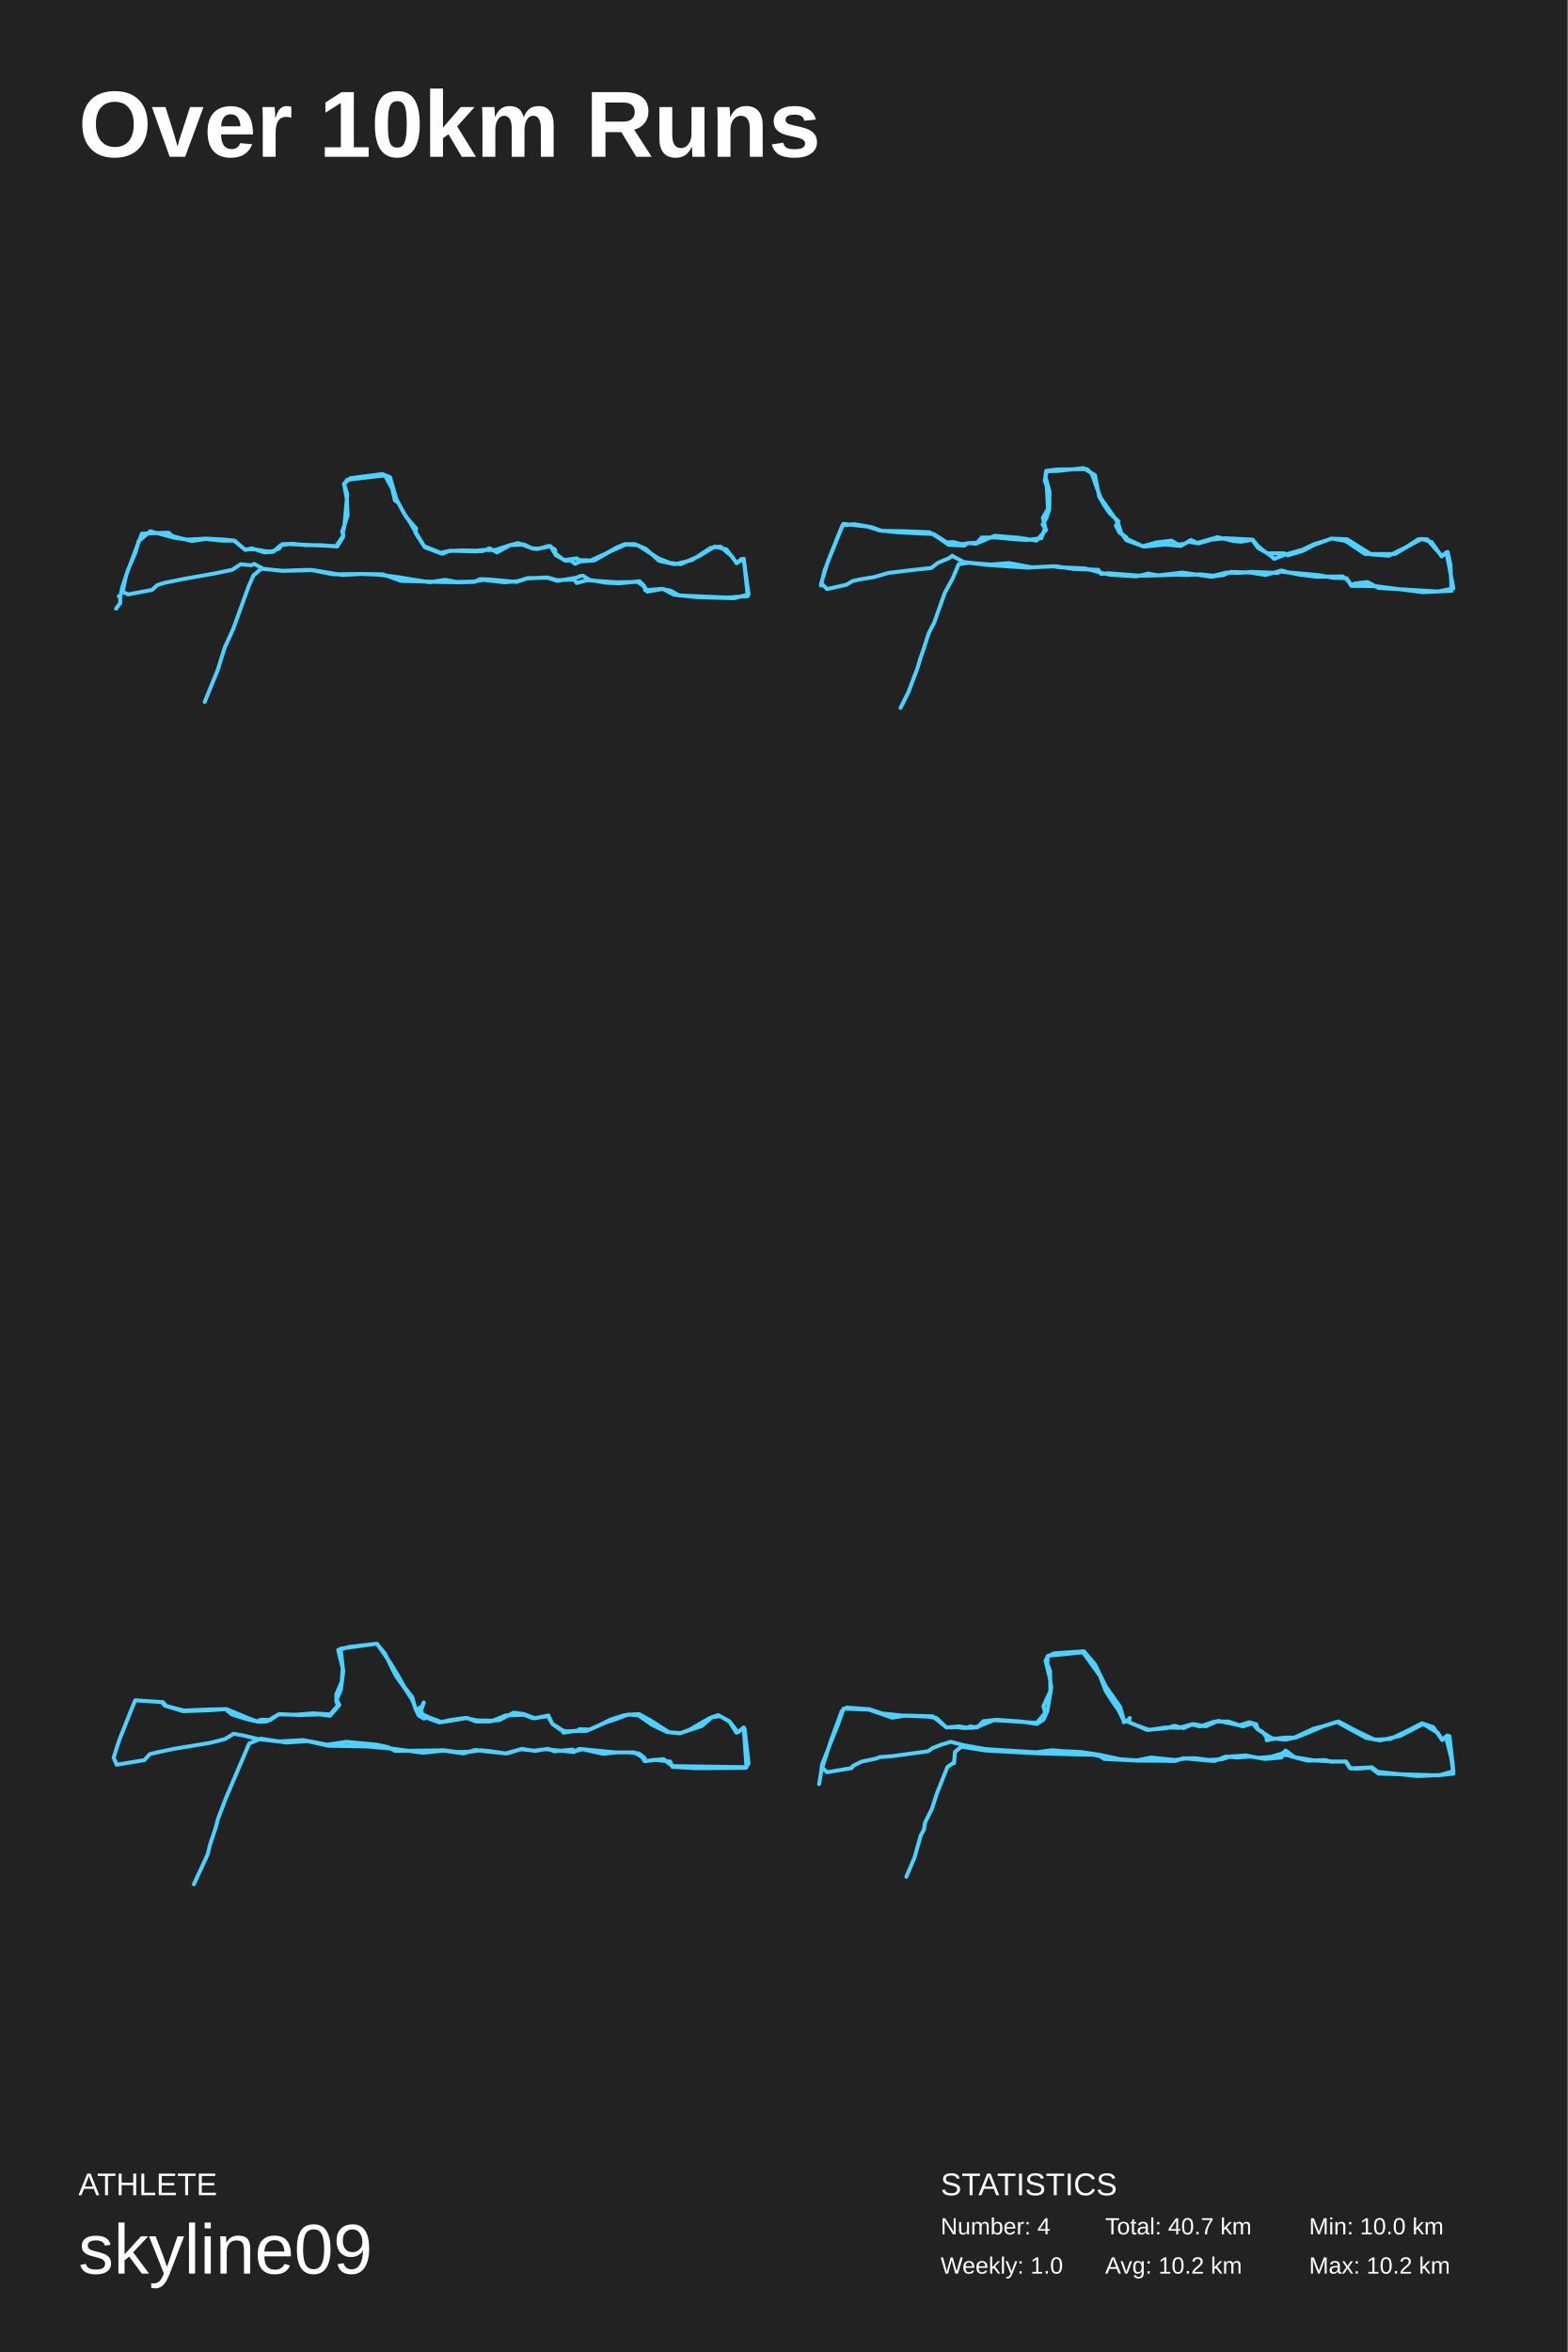
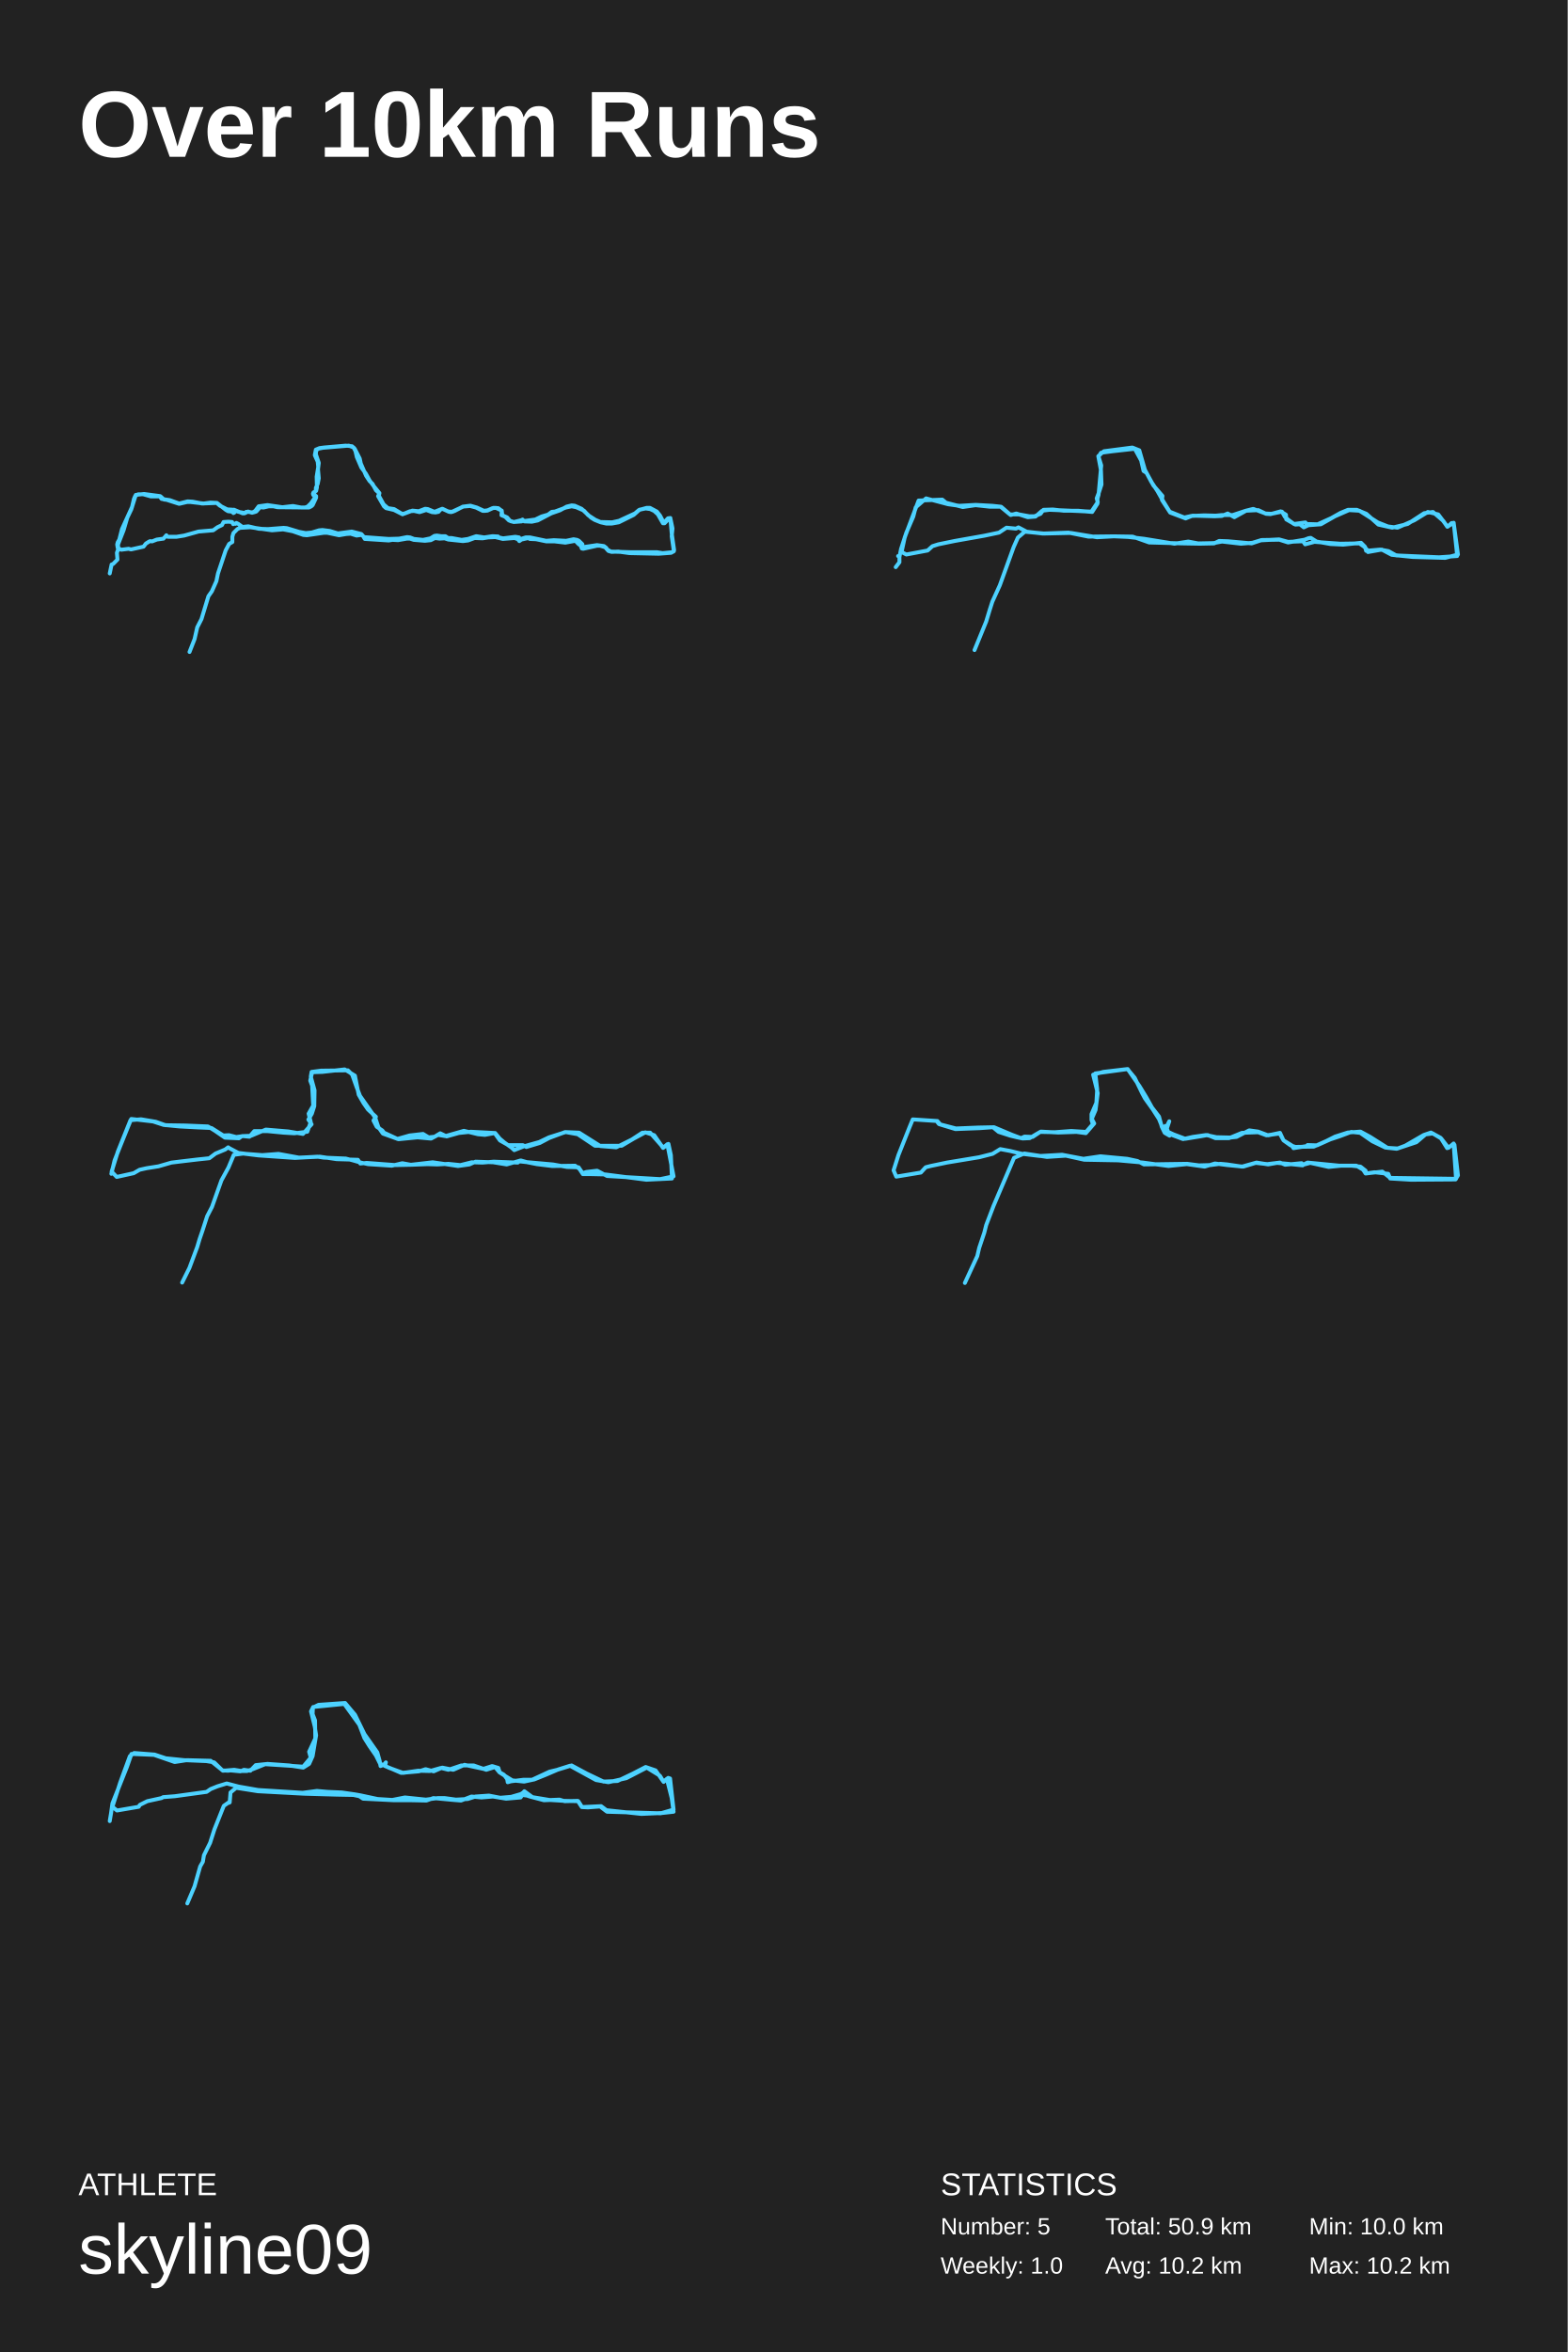
<svg xmlns="http://www.w3.org/2000/svg" baseProfile="full" height="300mm" version="1.1" viewBox="0,0,200,300" width="200mm">
  <defs />
  <rect fill="#222222" height="300" width="200" x="0" y="0" />
  <text fill="#FFFFFF" style="font-size:12px; font-family:Arial; font-weight:bold;" x="10" y="20">Over 10km Runs</text>
  <text fill="#FFFFFF" style="font-size:4px; font-family:Arial" x="10" y="280">ATHLETE</text>
  <text fill="#FFFFFF" style="font-size:9px; font-family:Arial" x="10" y="290">skyline09</text>
  <text fill="#FFFFFF" style="font-size:4px; font-family:Arial" x="120" y="280">STATISTICS</text>
-   <text fill="#FFFFFF" style="font-size:3px; font-family:Arial" x="120" y="285">Number: 4</text>
+   <text fill="#FFFFFF" style="font-size:3px; font-family:Arial" x="120" y="285">Number: 5</text>
  <text fill="#FFFFFF" style="font-size:3px; font-family:Arial" x="120" y="290">Weekly: 1.0</text>
-   <text fill="#FFFFFF" style="font-size:3px; font-family:Arial" x="141" y="285">Total: 40.7 km</text>
+   <text fill="#FFFFFF" style="font-size:3px; font-family:Arial" x="141" y="285">Total: 50.9 km</text>
  <text fill="#FFFFFF" style="font-size:3px; font-family:Arial" x="141" y="290">Avg: 10.2 km</text>
  <text fill="#FFFFFF" style="font-size:3px; font-family:Arial" x="167" y="285">Min: 10.0 km</text>
  <text fill="#FFFFFF" style="font-size:3px; font-family:Arial" x="167" y="290">Max: 10.2 km</text>
-   <polyline fill="none" points="26.115,89.532 27.796,85.418 28.293,83.781 28.675,82.587 29.745,80.242 31.732,74.757 32.343,73.386 33.336,72.545 36.125,72.81 39.946,72.722 43.691,73.341 46.136,73.209 48.81,73.253 51.179,74.093 55.955,74.226 58.477,74.27 60.502,74.226 61.228,73.872 62.489,73.916 65.889,74.226 67.226,73.784 69.825,73.651 71.124,74.005 73.263,73.916 73.569,74.359 74.906,74.005 78.612,74.27 81.363,74.226 82.051,74.713 82.395,75.067 82.586,75.465 84.573,75.111 85.986,75.863 89.005,76.173 93.666,76.305 95.5,75.819 94.889,71.306 94.583,71.306 94.01,71.837 92.673,70.068 91.183,69.714 89.234,70.908 86.827,71.97 85.451,71.793 84,71.218 81.363,69.537 79.873,69.448 77.848,70.333 75.823,71.483 74.027,71.616 73.378,71.926 72.805,71.483 72.155,71.528 70.856,70.776 70.818,70.112 70.054,69.625 68.602,70.024 67.952,69.979 66.844,69.448 65.087,69.537 63.406,70.466 62.45,69.935 61.61,70.289 60.54,70.333 59.05,70.289 57.407,70.245 56.414,70.643 54.198,69.802 53.013,67.989 53.09,67.413 51.791,65.909 50.797,64.096 50.377,63.83 50.033,62.326 49.116,60.645 45.945,60.999 44.264,61.22 43.92,61.795 44.302,63.034 43.92,67.237 43.767,67.767 43.767,68.519 43.003,69.714 40.978,69.537 38.953,69.537 37.348,69.36 36.011,69.404 35.591,69.979 34.712,70.333 33.986,70.333 32.534,70.068 31.197,70.068 29.859,68.962 28.331,68.962 26.268,68.741 24.434,69.006 22.027,68.387 21.492,67.944 18.092,68.077 16.105,73.341 15.646,75.465 16.334,75.819 19.391,75.244 20.078,74.624 20.919,74.359 23.288,73.872 27.529,73.12 29.63,72.678 30.7,71.97 32.075,72.103 32.419,71.926 33.604,72.545 35.896,72.81 39.602,72.678 42.468,73.253 46.098,73.209 48.161,73.297 50.453,73.563 54.809,74.27 56.796,73.961 58.209,74.226 60.425,74.182 61.648,73.961 64.361,74.27 66.004,74.138 67.303,73.739 69.863,73.695 71.124,74.093 73.492,73.695 74.066,73.474 74.371,73.43 75.212,73.961 77.199,74.315 79.033,74.403 81.592,74.138 82.166,74.713 82.318,75.288 84.343,75.111 85.528,75.332 86.636,75.951 92.787,76.217 95.385,76.04 95.309,75.199 94.889,71.262 93.972,71.837 93.399,70.997 91.908,69.714 90.648,69.891 88.279,71.439 86.063,71.97 84.076,71.528 82.357,69.979 80.981,69.404 79.72,69.404 78.65,69.847 77.313,70.599 75.365,71.483 73.76,71.439 73.607,71.218 71.964,71.439 71.238,70.908 70.665,70.422 70.245,69.67 68.717,69.979 67.876,69.935 66.118,69.271 65.049,69.537 63.176,70.156 61.648,70.156 60.731,70.245 59.088,70.2 57.216,70.289 56.223,70.51 54.121,69.67 53.09,67.989 52.364,66.706 51.485,65.379 50.568,63.653 49.766,60.866 48.772,60.468 44.684,60.999 43.882,61.707 44.264,63.742 44.34,65.777 43.996,66.838 43.652,67.767 43.805,68.298 42.888,69.67 41.054,69.581 36.89,69.404 35.82,69.537 34.865,70.377 33.757,70.466 32.114,69.935 31.311,70.156 29.936,68.962 28.675,68.829 26.268,68.696 23.937,68.829 22.333,68.608 19.161,67.767 17.671,69.05 17.327,70.377 16.334,72.678 15.57,75.022 15.341,76.173 15.15,76.04 15.341,76.084 15.341,76.925 14.806,77.632" stroke="#4dd2ff" stroke-linecap="round" stroke-linejoin="round" stroke-width="0.5" />
-   <polyline fill="none" points="114.891,90.295 115.933,88.193 117.054,85.197 117.401,84.034 117.788,82.916 118.483,80.769 119.178,79.428 120.53,75.626 121.534,73.793 122.307,71.959 123.659,71.78 125.861,72.049 131.075,72.406 134.32,72.227 135.208,72.362 138.376,72.496 139.418,72.764 140.345,73.032 141.582,73.301 144.981,73.524 146.487,73.167 147.723,73.39 150.852,73.032 152.706,73.301 154.483,73.569 156.105,73.346 156.994,72.943 159.543,73.032 161.474,73.346 163.483,72.764 164.448,73.032 165.8,73.301 168.002,73.569 171.285,73.524 171.903,73.972 172.406,74.732 173.68,74.732 175.612,74.777 181.521,75.537 185.191,75.358 185.036,72.004 184.689,70.394 183.916,70.975 182.642,69.142 181.367,68.739 179.706,69.634 177.968,70.662 174.144,70.662 171.672,69.007 169.933,68.694 167.539,69.455 166.148,70.125 163.908,70.752 162.556,71.288 162.17,70.931 161.165,70.215 160.47,69.634 159.813,68.829 158.345,69.097 157.341,69.007 155.333,68.515 152.667,69.276 151.624,69.097 150.62,69.634 148.689,69.455 145.946,69.723 143.706,68.918 143.049,67.979 142.586,66.592 140.423,63.506 139.921,62.209 139.303,60.465 138.685,59.839 134.822,59.884 133.47,60.063 133.354,60.734 133.895,62.701 133.856,64.982 133.509,66.056 133.006,66.905 133.47,67.576 132.234,68.963 130.109,68.605 126.903,68.337 124.779,69.231 123.466,69.276 123.041,69.589 121.032,69.499 119.603,68.515 118.599,67.889 115.354,67.755 112.496,67.71 111.105,67.218 108.981,66.861 107.474,66.995 105.659,71.512 104.77,74.374 105.504,75.134 107.938,74.598 108.788,74.106 109.792,73.882 111.491,73.614 113.345,73.077 114.813,72.898 117.092,72.63 118.792,72.451 119.68,71.78 121.071,71.199 121.496,70.886 121.689,71.02 122.964,71.691 124.084,71.825 126.401,72.004 128.719,71.825 131.655,72.362 134.667,72.227 137.062,72.585 140.114,72.675 140.461,73.211 141.388,73.122 145.521,73.435 147.762,73.39 150.118,73.301 151.509,73.346 153.092,73.256 154.83,73.435 156.453,73.032 157.998,73.077 159.62,72.943 163.058,73.077 163.29,72.898 164.101,72.988 168.118,73.346 170.127,73.703 171.788,73.748 172.367,74.598 172.908,74.419 174.453,74.24 175.882,75 183.491,75.447 185.423,75.045 184.534,70.439 183.955,70.931 182.062,68.784 180.942,68.784 179.436,69.768 177.195,70.886 174.916,70.707 171.865,68.784 169.856,68.694 167.577,69.544 166.225,70.26 164.294,70.841 163.792,70.573 161.706,70.573 160.509,69.902 159.736,68.829 156.337,68.65 154.599,68.829 152.861,69.32 151.933,68.873 151.122,69.365 150.273,69.455 149.461,68.963 147.53,69.186 145.792,69.678 143.861,68.784 143.629,68.471 142.818,67.934 142.354,67.04 142.702,66.503 141.582,65.474 140.925,64.535 140.23,63.328 139.689,60.599 138.221,59.705 135.015,60.063 133.547,60.107 133.277,61.315 133.547,62.031 133.702,64.893 133.045,66.056 133.354,67.263 132.852,68.65 130.998,68.873 129.453,68.784 127.135,68.56 125.242,68.56 124.547,69.365 123.62,69.276 122.655,69.41 121.612,69.142 120.8,69.186 119.101,68.113 117.054,68.024 114.504,67.889 112.225,67.666 110.719,67.174 107.59,66.816 107.127,67.934 106.006,70.707 105.195,72.764 104.732,74.687" stroke="#4dd2ff" stroke-linecap="round" stroke-linejoin="round" stroke-width="0.5" />
-   <polyline fill="none" points="24.732,240.346 26.514,236.487 26.786,235.321 27.522,233.122 27.793,232.045 28.84,229.308 31.785,222.398 33.258,221.769 36.513,222.263 39.226,222.084 41.862,222.667 46.745,222.757 50.272,223.071 53.954,223.564 56.589,223.295 59.147,223.654 60.62,223.205 62.364,223.43 64.689,223.654 66.472,223.116 68.138,223.295 69.96,223.071 70.696,223.385 73.06,223.161 73.293,223.385 73.913,223.071 78.486,223.519 80.928,223.519 81.897,224.103 82.245,224.641 83.524,224.462 85.501,224.686 85.772,225.359 88.756,225.539 95.151,225.494 95.5,224.911 94.996,220.513 94.454,220.693 93.95,221.007 93.02,219.526 91.624,218.763 90.578,219.122 87.943,220.648 86.857,221.051 85.385,220.962 82.904,219.391 81.509,218.628 79.688,218.763 77.866,219.346 76.626,219.975 74.804,220.782 72.169,220.827 71.471,220.603 70.464,219.885 69.96,218.808 68.255,219.167 66.821,218.628 65.542,218.449 63.72,219.391 62.867,219.481 60.852,219.436 59.341,219.122 57.442,219.391 56.046,219.705 53.644,218.808 53.062,218 52.597,216.833 51.706,215.442 50.582,213.872 50.194,213.154 49.109,210.91 48.063,209.654 44.613,210.058 43.141,210.461 43.8,213.109 43.489,215.532 42.947,216.789 43.296,217.462 42.094,218.853 40.738,218.673 38.141,218.763 35.622,218.628 34.924,219.032 34.033,219.571 33.025,219.616 32.173,219.436 31.243,219.212 29.576,218.673 28.762,218 26.863,218.135 23.375,218.269 21.011,217.551 20.662,217.103 17.252,216.878 16.787,218 15.198,221.994 14.5,224.193 14.888,225.09 18.414,224.507 19.112,223.744 19.81,223.564 22.174,223.071 26.786,222.308 28.723,221.814 29.809,221.141 31.243,221.41 32.909,221.814 35.506,222.128 38.684,221.949 41.745,222.532 44.187,222.173 48.024,222.532 49.497,222.846 50.427,223.34 56.628,223.25 58.333,223.475 60,223.43 61.395,223.25 62.364,223.34 64.495,223.654 66.588,223.071 68.255,223.34 69.533,223.116 71.045,223.25 73.215,223.475 73.293,223.385 74.3,223.116 76.936,223.699 78.757,223.519 80.23,223.519 81.509,223.654 82.245,224.237 82.284,224.641 83.021,224.552 84.648,224.372 85.772,225.27 95.229,225.404 94.88,220.334 94.144,220.962 93.097,219.616 91.896,218.898 90.849,219.032 89.532,220.154 86.702,221.096 85.075,220.917 83.214,220.019 81.47,218.808 80.191,218.673 78.525,219.301 77.168,219.75 75.269,220.603 73.913,220.558 73.874,220.693 71.898,221.007 71.626,220.603 70.464,219.885 69.921,218.898 68.022,219.167 66.821,218.718 64.495,218.808 62.635,219.571 60.697,219.571 59.573,219.122 58.566,219.301 56.356,219.66 54.69,219.032 53.721,218.583 53.721,218.18 54.07,217.148 53.915,217.462 53.682,218 53.489,217.821 53.799,218.359 53.837,218.539 54.109,219.212 53.411,218.808 52.985,217.91 52.597,216.474 51.589,215.173 50.737,213.647 49.807,212.122 48.101,209.654 43.451,210.282 43.722,212.57 43.606,214.5 42.908,216.115 42.908,216.968 43.102,217.551 42.133,218.673 40.001,218.539 37.637,218.718 35.544,218.673 34.459,219.391 33.297,219.346 32.793,219.571 31.475,219.077 28.917,218 26.708,218.045 23.453,218.18 21.205,217.596 20.778,217.103" stroke="#4dd2ff" stroke-linecap="round" stroke-linejoin="round" stroke-width="0.5" />
-   <polyline fill="none" points="115.631,239.382 116.671,236.929 117.48,234.075 117.865,233.406 118.019,232.47 118.905,230.686 119.521,228.768 120.869,225.379 121.64,224.844 121.64,224.933 121.717,224.889 121.832,223.462 122.641,222.793 125.761,223.283 132.386,223.64 137.085,223.774 139.473,223.818 140.32,223.997 140.859,224.354 145.289,224.577 147.792,224.577 149.949,224.621 150.951,224.264 153.801,224.532 154.918,224.621 156.42,224.041 157.845,224.175 159.501,224.041 161.389,224.354 163.469,224.175 163.7,223.818 164.393,223.908 164.778,224.041 166.82,224.577 169.053,224.487 169.785,224.71 171.673,224.666 172.25,225.558 175.024,225.424 175.794,226.004 180.801,226.539 183.805,226.405 185.423,226.227 185.153,224.264 184.46,221.5 183.998,221.945 183.459,221.054 181.571,219.894 178.644,221.41 176.063,221.99 174.292,221.678 172.905,220.92 170.556,219.627 168.861,220.162 167.089,220.92 165.433,221.589 163.969,221.901 162.275,221.722 161.119,221.009 160.426,220.563 159.81,219.805 158.539,220.206 156.728,219.582 154.956,219.582 153.108,220.206 152.029,219.939 150.45,220.385 148.755,220.34 146.598,220.652 144.634,219.939 143.286,219.314 142.708,218.155 141.784,216.817 141.052,215.658 140.32,213.74 138.163,210.752 133.695,211.198 133.387,211.822 133.927,214.007 134.119,215.256 133.618,218.244 133.118,219.359 132.27,219.894 130.267,219.582 127.148,219.359 125.453,219.537 124.683,220.34 123.758,220.206 123.257,220.429 121.832,220.295 121.486,220.34 120.677,220.295 119.483,219.136 118.366,218.958 115.169,218.824 112.55,218.556 110.932,218.021 108.005,217.798 107.389,218.244 106.002,222.035 104.885,225.513 105.54,226.048 108.66,225.513 108.814,225.246 109.892,224.71 111.934,224.264 112.165,224.131 113.859,223.997 118.404,223.373 118.982,222.971 119.984,222.57 121.293,222.168 122.988,222.614 125.8,223.105 132.193,223.506 134.235,223.239 135.775,223.373 137.817,223.462 139.665,223.729 140.436,223.863 142.939,224.398 145.058,224.532 146.868,224.175 149.872,224.487 151.606,224.264 152.568,224.264 154.186,224.487 155.881,224.398 156.998,224.041 158.924,223.908 160.541,224.22 162.121,224.086 163.507,223.685 163.854,223.462 164.008,223.283 165.163,224.131 167.59,224.532 169.747,224.666 171.75,224.71 172.289,225.558 173.136,225.602 174.869,225.468 175.871,226.227 183.574,226.45 185.423,225.914 184.922,221.455 184.653,221.366 183.959,221.901 182.842,220.295 181.417,219.805 179.607,220.741 177.373,221.812 175.37,221.901 172.944,220.741 170.787,219.582 168.745,220.206 167.628,220.474 165.125,221.633 163.892,221.633 162.082,221.856 161.62,221.99 161.543,221.544 161.081,220.92 160.464,220.563 160.272,219.939 159.386,219.671 158.115,220.072 155.419,219.493 153.801,220.206 152.222,219.894 150.989,220.429 149.834,220.117 148.871,220.429 146.329,220.652 144.788,219.983 144.018,219.671 144.133,219.136 143.825,219.493 143.363,219.671 143.248,218.958 142.901,217.709 141.052,215.078 139.704,212.313 138.279,210.618 134.466,210.886 133.657,211.287 133.618,212.224 133.965,213.116 134.004,215.702 133.118,217.62 133.349,218.467 132.27,219.76 130.345,219.627 126.801,219.404 125.029,220.117 124.182,220.385 123.45,220.385 122.372,220.206 120.754,220.34 118.982,218.913 115.554,218.824 113.821,219.091 110.855,218.066 107.62,217.932 106.965,219.805 104.885,225.023 104.693,226.405 104.5,227.564" stroke="#4dd2ff" stroke-linecap="round" stroke-linejoin="round" stroke-width="0.5" />
+   <polyline fill="none" points="24.179,83.16 24.824,81.511 25.163,80.018 25.706,78.957 26.588,76.05 27.029,75.422 27.606,74.125 27.81,73.143 28.794,70.197 29.235,69.372 29.642,69.136 29.642,68.468 29.778,67.997 30.287,67.486 30.626,67.329 31.915,67.25 34.697,67.643 36.123,67.525 37.344,67.761 38.701,68.232 39.142,68.272 41.314,67.957 41.755,67.957 43.248,68.272 44.164,68.115 44.741,68.075 45.487,68.311 46.098,68.232 46.302,68.35 46.539,68.743 49.593,68.94 50.068,68.861 50.78,68.9 51.9,68.704 52.307,68.704 52.782,68.861 54.207,68.979 54.954,68.9 55.497,68.625 56.074,68.704 56.718,68.665 57.193,68.822 59.059,69.018 59.704,68.94 60.552,68.625 61.57,68.665 62.283,68.547 63.199,68.507 64.149,68.743 65.642,68.625 66.083,68.782 66.253,69.018 66.524,68.822 67.406,68.625 67.576,68.743 68.39,68.782 69.713,69.057 70.765,69.057 72.123,69.215 73.412,68.979 73.785,69.372 74.09,69.607 74.226,69.961 74.396,70 76.16,69.607 76.567,69.607 77.212,69.804 77.619,70.275 78.026,70.393 78.875,70.354 80.3,70.55 84.032,70.629 85.627,70.511 85.966,70.275 85.695,68.39 85.796,67.407 85.559,66.268 85.287,66.229 84.779,66.74 84.575,66.74 83.93,65.6 83.455,65.168 82.946,64.932 82.369,64.854 81.589,65.011 80.843,65.679 78.943,66.622 78.06,66.779 77.348,66.779 76.635,66.622 75.855,66.307 75.414,66.032 74.192,64.893 73.31,64.5 72.937,64.461 72.292,64.618 71.444,65.09 70.324,65.482 68.594,66.386 67.847,66.543 66.897,66.504 66.66,66.268 66.558,66.504 65.54,66.582 64.929,66.386 64.454,65.915 63.979,65.718 64.013,65.129 63.267,64.775 62.826,64.815 62.215,65.09 61.604,65.168 60.722,64.736 59.975,64.54 59.059,64.618 58.008,65.168 57.702,65.286 57.193,65.247 56.447,64.893 56.175,65.011 55.938,65.286 55.565,65.365 55.123,65.325 54.377,65.05 53.529,65.325 52.816,65.168 52.307,65.207 51.357,65.6 50.271,65.05 49.254,64.815 48.982,64.579 48.236,63.282 48.405,62.929 47.964,62.536 47.523,61.711 47.15,61.357 46.709,60.69 46.03,59.118 45.894,58.49 45.25,57.232 44.91,56.918 44.096,56.84 41.382,57.075 40.771,57.154 40.296,57.35 40.16,58.057 40.533,58.882 40.601,59.55 40.398,60.807 40.432,62.182 40.33,62.615 39.991,62.811 39.923,62.968 39.957,63.125 40.228,63.4 39.651,64.225 39.244,64.618 38.905,64.736 38.43,64.736 37.378,64.54 36.021,64.697 34.121,64.422 33.001,64.579 32.56,65.168 32.221,65.365 31.576,65.286 31.406,65.286 31.169,65.482 30.965,65.482 29.845,65.011 29.913,65.365 29.778,65.443 29.811,65.404 29.506,65.247 29.099,65.207 28.828,65.05 27.674,64.147 25.774,64.225 24.586,63.99 23.942,63.95 22.856,64.225 21.668,63.793 20.616,63.636 20.379,63.322 19.259,63.322 18.275,63.047 17.631,63.047 17.257,63.243 17.088,63.636 16.85,64.657 15.561,67.486 15.221,68.822 15.018,69.175 14.95,69.45 15.018,69.882 15.459,70.118 16.409,70 16.714,70.079 18.309,69.725 18.615,69.332 18.988,69.097 19.157,69.018 19.395,69.057 20.006,68.822 20.854,68.704 21.227,68.272 21.261,68.429 21.465,68.468 22.516,68.468 23.5,68.311 25.333,67.8 27.199,67.643 27.742,67.25 28.319,66.975 28.522,66.582 29.133,66.543 29.608,66.582 29.744,66.857 29.744,66.779 30.049,66.818 30.151,66.7 30.388,66.818 30.931,67.211 31.678,67.132 33.035,67.447 34.189,67.486 36.19,67.329 36.598,67.368 38.158,67.84 39.007,67.997 39.787,67.918 40.703,67.643 41.144,67.604 42.06,67.722 43.112,68.036 44.877,67.8 46.098,68.115 46.437,68.507 49.593,68.743 50.916,68.704 51.934,68.507 52.307,68.547 52.816,68.743 53.97,68.861 54.92,68.665 55.429,68.35 55.734,68.311 56.277,68.39 56.82,68.39 57.159,68.625 57.6,68.625 58.89,68.861 59.704,68.743 60.756,68.39 61.774,68.547 62.826,68.39 63.538,68.429 63.64,68.547 64.183,68.665 65.744,68.468 66.219,68.547 66.219,68.822 67.067,68.547 67.61,68.547 69.68,68.979 70.664,68.9 72.224,68.979 73.174,68.782 73.615,68.861 73.853,68.979 74.294,69.411 74.294,69.804 76.16,69.529 77.042,69.647 77.348,69.882 77.45,70.079 77.925,70.354 80.402,70.432 83.795,70.432 84.541,70.55 85.762,70.432 85.966,70.315 86.0,70.157 85.695,68.036 85.525,66.072 85.22,66.111 84.846,66.504 84.609,66.543 84.202,65.757 83.795,65.247 82.912,64.775 82.505,64.775 81.521,65.05 81.012,65.482 78.976,66.425 78.094,66.622 76.601,66.582 75.957,66.307 75.041,65.718 74.498,65.129 73.514,64.697 72.937,64.579 72.19,64.736 70.799,65.247 70.392,65.286 69.917,65.64 69.103,65.875 68.288,66.268 66.795,66.465 66.66,66.307 65.574,66.582 65.099,66.465 64.692,65.993 64.081,65.718 64.013,65.168 63.572,64.815 62.961,64.775 62.181,65.129 61.774,65.168 60.824,64.736 60.009,64.5 59.093,64.618 57.566,65.325 57.295,65.286 56.413,64.893 55.429,65.286 54.581,64.932 54.241,64.893 53.427,65.207 52.613,65.129 51.561,65.522 51.255,65.522 50.271,64.932 49.491,64.815 48.948,64.343 48.337,63.243 48.405,62.89 47.693,62.025 47.15,61.279 46.675,60.415 46.098,59.629 45.521,58.293 45.352,57.547 45.114,57.075 44.503,56.84 41.212,57.115 40.601,57.232 40.33,57.468 40.296,57.94 40.669,59.04 40.567,59.865 40.669,61.004 40.533,61.711 40.296,62.222 40.296,62.536 40.058,62.929 40.126,63.125 40.33,63.282 40.33,63.479 39.889,64.422 39.719,64.579 39.414,64.736 35.41,64.697 34.867,64.579 34.29,64.579 33.612,64.736 33.171,64.697 32.696,65.247 32.458,65.325 32.153,65.404 31.644,65.247 31.27,65.443 30.422,65.286 29.642,65.011 28.997,64.972 28.047,64.5 27.64,64.147 26.86,64.107 25.977,64.225 24.281,64.029 23.874,64.029 22.856,64.265 21.261,63.754 20.922,63.715 20.447,63.282 18.377,63.007 17.325,63.125 16.748,64.972 16.239,66.032 15.764,67.643 15.052,69.45 15.086,70.04 14.916,70.511 14.984,71.375 14.441,71.925 14.238,72.004 14.0,73.143" stroke="#4dd2ff" stroke-linecap="round" stroke-linejoin="round" stroke-width="0.5" />
+   <polyline fill="none" points="124.325,82.917 125.819,79.26 126.26,77.806 126.6,76.744 127.551,74.66 129.317,69.784 129.86,68.565 130.743,67.818 133.223,68.054 136.619,67.975 139.947,68.526 142.121,68.408 144.498,68.447 146.604,69.194 150.849,69.312 153.091,69.351 154.891,69.312 155.536,68.998 156.657,69.037 159.679,69.312 160.868,68.919 163.177,68.801 164.332,69.115 166.234,69.037 166.506,69.43 167.694,69.115 170.989,69.351 173.434,69.312 174.045,69.745 174.351,70.059 174.521,70.413 176.287,70.099 177.543,70.767 180.226,71.042 184.37,71.16 186.0,70.728 185.457,66.717 185.185,66.717 184.675,67.189 183.487,65.616 182.162,65.301 180.43,66.363 178.291,67.307 177.068,67.149 175.777,66.638 173.434,65.144 172.109,65.065 170.309,65.852 168.509,66.874 166.913,66.992 166.336,67.267 165.826,66.874 165.249,66.913 164.094,66.245 164.06,65.655 163.381,65.223 162.091,65.576 161.513,65.537 160.528,65.065 158.966,65.144 157.472,65.97 156.623,65.498 155.875,65.812 154.925,65.852 153.6,65.812 152.14,65.773 151.257,66.127 149.287,65.38 148.234,63.768 148.302,63.256 147.147,61.919 146.264,60.307 145.891,60.071 145.585,58.734 144.77,57.24 141.951,57.555 140.457,57.751 140.151,58.262 140.491,59.363 140.151,63.099 140.015,63.571 140.015,64.239 139.336,65.301 137.536,65.144 135.736,65.144 134.309,64.987 133.121,65.026 132.747,65.537 131.966,65.852 131.321,65.852 130.03,65.616 128.842,65.616 127.653,64.633 126.294,64.633 124.46,64.436 122.83,64.672 120.691,64.122 120.215,63.728 117.192,63.846 115.426,68.526 115.019,70.413 115.63,70.728 118.347,70.216 118.958,69.666 119.706,69.43 121.811,68.998 125.581,68.329 127.449,67.936 128.4,67.307 129.623,67.425 129.928,67.267 130.981,67.818 133.019,68.054 136.313,67.936 138.86,68.447 142.087,68.408 143.921,68.486 145.958,68.722 149.83,69.351 151.596,69.076 152.853,69.312 154.823,69.273 155.909,69.076 158.321,69.351 159.781,69.233 160.936,68.88 163.211,68.84 164.332,69.194 166.438,68.84 166.947,68.644 167.219,68.604 167.966,69.076 169.732,69.391 171.362,69.469 173.638,69.233 174.147,69.745 174.283,70.256 176.083,70.099 177.136,70.295 178.121,70.846 183.589,71.082 185.898,70.924 185.83,70.177 185.457,66.677 184.642,67.189 184.132,66.442 182.808,65.301 181.687,65.458 179.581,66.835 177.611,67.307 175.845,66.913 174.317,65.537 173.094,65.026 171.974,65.026 171.023,65.419 169.834,66.088 168.102,66.874 166.675,66.835 166.54,66.638 165.079,66.835 164.434,66.363 163.925,65.93 163.551,65.262 162.192,65.537 161.445,65.498 159.883,64.908 158.932,65.144 157.268,65.694 155.909,65.694 155.094,65.773 153.634,65.734 151.97,65.812 151.087,66.009 149.219,65.262 148.302,63.768 147.657,62.627 146.875,61.448 146.06,59.914 145.347,57.437 144.464,57.083 140.83,57.555 140.117,58.184 140.457,59.993 140.525,61.801 140.219,62.745 139.913,63.571 140.049,64.043 139.234,65.262 137.604,65.183 133.902,65.026 132.951,65.144 132.102,65.891 131.117,65.97 129.657,65.498 128.943,65.694 127.721,64.633 126.6,64.515 124.46,64.397 122.389,64.515 120.962,64.318 118.143,63.571 116.819,64.711 116.513,65.891 115.63,67.936 114.951,70.02 114.747,71.042 114.577,70.924 114.747,70.964 114.747,71.711 114.272,72.34" stroke="#4dd2ff" stroke-linecap="round" stroke-linejoin="round" stroke-width="0.5" />
+   <polyline fill="none" points="23.236,163.596 24.163,161.727 25.159,159.064 25.468,158.03 25.811,157.036 26.429,155.128 27.047,153.936 28.249,150.557 29.142,148.927 29.828,147.297 31.03,147.138 32.987,147.377 37.622,147.695 40.506,147.536 41.296,147.655 44.112,147.774 45.039,148.013 45.863,148.251 46.961,148.49 49.983,148.688 51.322,148.37 52.421,148.569 55.202,148.251 56.85,148.49 58.429,148.728 59.871,148.529 60.661,148.172 62.927,148.251 64.644,148.529 66.429,148.013 67.288,148.251 68.489,148.49 70.446,148.728 73.365,148.688 73.914,149.086 74.361,149.762 75.494,149.762 77.21,149.801 82.464,150.477 85.725,150.318 85.588,147.337 85.279,145.906 84.592,146.422 83.459,144.793 82.326,144.435 80.85,145.23 79.305,146.144 75.906,146.144 73.708,144.673 72.163,144.395 70.034,145.071 68.798,145.667 66.807,146.224 65.605,146.701 65.262,146.383 64.369,145.747 63.751,145.23 63.167,144.514 61.863,144.753 60.97,144.673 59.185,144.236 56.815,144.912 55.888,144.753 54.996,145.23 53.279,145.071 50.841,145.309 48.85,144.594 48.266,143.759 47.854,142.527 45.931,139.784 45.485,138.631 44.936,137.08 44.386,136.524 40.953,136.563 39.751,136.722 39.648,137.319 40.129,139.068 40.094,141.095 39.785,142.05 39.339,142.805 39.751,143.401 38.652,144.634 36.764,144.315 33.914,144.077 32.026,144.872 30.858,144.912 30.481,145.19 28.695,145.111 27.425,144.236 26.532,143.679 23.648,143.56 21.107,143.52 19.871,143.083 17.983,142.765 16.644,142.884 15.03,146.899 14.24,149.444 14.893,150.119 17.056,149.642 17.811,149.205 18.704,149.006 20.215,148.768 21.863,148.291 23.167,148.132 25.193,147.893 26.704,147.734 27.494,147.138 28.73,146.621 29.107,146.343 29.279,146.462 30.412,147.058 31.408,147.178 33.468,147.337 35.528,147.178 38.137,147.655 40.815,147.536 42.944,147.854 45.657,147.933 45.966,148.41 46.79,148.331 50.464,148.609 52.455,148.569 54.549,148.49 55.785,148.529 57.193,148.45 58.738,148.609 60.18,148.251 61.554,148.291 62.996,148.172 66.052,148.291 66.258,148.132 66.979,148.211 70.549,148.529 72.335,148.847 73.811,148.887 74.326,149.642 74.807,149.483 76.18,149.324 77.451,150 84.215,150.398 85.931,150.04 85.142,145.945 84.627,146.383 82.944,144.474 81.948,144.474 80.609,145.349 78.618,146.343 76.592,146.184 73.88,144.474 72.094,144.395 70.069,145.15 68.867,145.786 67.15,146.303 66.704,146.065 64.85,146.065 63.785,145.468 63.099,144.514 60.077,144.355 58.532,144.514 56.987,144.952 56.163,144.554 55.442,144.991 54.687,145.071 53.966,144.634 52.249,144.832 50.704,145.27 48.987,144.474 48.781,144.196 48.06,143.719 47.648,142.924 47.957,142.447 46.961,141.533 46.378,140.698 45.76,139.625 45.279,137.199 43.974,136.404 41.124,136.722 39.82,136.762 39.579,137.836 39.82,138.472 39.957,141.016 39.373,142.05 39.648,143.123 39.202,144.355 37.554,144.554 36.18,144.474 34.12,144.276 32.438,144.276 31.82,144.991 30.996,144.912 30.137,145.031 29.21,144.793 28.489,144.832 26.979,143.878 25.159,143.799 22.893,143.679 20.867,143.481 19.528,143.043 16.747,142.725 16.335,143.719 15.339,146.184 14.618,148.013 14.206,149.722" stroke="#4dd2ff" stroke-linecap="round" stroke-linejoin="round" stroke-width="0.5" />
+   <polyline fill="none" points="123.095,163.641 124.679,160.211 124.921,159.174 125.575,157.22 125.816,156.262 126.746,153.829 129.365,147.687 130.674,147.128 133.567,147.567 135.979,147.408 138.322,147.926 142.662,148.006 145.797,148.285 149.07,148.724 151.412,148.485 153.686,148.804 154.995,148.405 156.545,148.604 158.612,148.804 160.197,148.325 161.678,148.485 163.298,148.285 163.952,148.564 166.054,148.365 166.26,148.564 166.811,148.285 170.877,148.684 173.047,148.684 173.908,149.203 174.218,149.681 175.355,149.522 177.112,149.721 177.353,150.319 180.006,150.479 185.69,150.439 186.0,149.92 185.552,146.012 185.07,146.171 184.622,146.45 183.795,145.134 182.555,144.456 181.625,144.775 179.282,146.131 178.318,146.49 177.009,146.41 174.804,145.014 173.564,144.336 171.944,144.456 170.325,144.975 169.223,145.533 167.604,146.251 165.261,146.291 164.641,146.091 163.745,145.453 163.298,144.496 161.782,144.815 160.507,144.336 159.37,144.177 157.751,145.014 156.993,145.094 155.202,145.054 153.858,144.775 152.17,145.014 150.93,145.294 148.794,144.496 148.278,143.778 147.864,142.741 147.072,141.504 146.073,140.108 145.728,139.47 144.764,137.476 143.833,136.359 140.767,136.718 139.458,137.077 140.044,139.43 139.768,141.584 139.286,142.701 139.596,143.299 138.528,144.536 137.322,144.376 135.014,144.456 132.775,144.336 132.155,144.695 131.363,145.174 130.467,145.214 129.709,145.054 128.882,144.855 127.401,144.376 126.678,143.778 124.989,143.898 121.889,144.017 119.788,143.379 119.478,142.98 116.446,142.781 116.033,143.778 114.62,147.328 114.0,149.282 114.344,150.08 117.479,149.561 118.1,148.883 118.72,148.724 120.821,148.285 124.921,147.607 126.643,147.168 127.608,146.57 128.882,146.809 130.364,147.168 132.672,147.448 135.497,147.288 138.218,147.806 140.389,147.487 143.799,147.806 145.108,148.086 145.935,148.524 151.447,148.445 152.963,148.644 154.444,148.604 155.684,148.445 156.545,148.524 158.44,148.804 160.3,148.285 161.782,148.524 162.919,148.325 164.262,148.445 166.191,148.644 166.26,148.564 167.156,148.325 169.499,148.844 171.118,148.684 172.427,148.684 173.564,148.804 174.218,149.322 174.253,149.681 174.907,149.601 176.354,149.442 177.353,150.24 185.759,150.359 185.449,145.852 184.794,146.41 183.864,145.214 182.796,144.576 181.866,144.695 180.695,145.692 178.18,146.53 176.733,146.371 175.079,145.573 173.529,144.496 172.392,144.376 170.911,144.935 169.705,145.334 168.017,146.091 166.811,146.051 166.777,146.171 165.02,146.45 164.779,146.091 163.745,145.453 163.263,144.576 161.575,144.815 160.507,144.416 158.44,144.496 156.787,145.174 155.064,145.174 154.065,144.775 153.169,144.935 151.206,145.254 149.724,144.695 148.863,144.296 148.863,143.937 149.173,143.02 149.035,143.299 148.829,143.778 148.656,143.618 148.932,144.097 148.967,144.257 149.208,144.855 148.588,144.496 148.209,143.698 147.864,142.422 146.968,141.265 146.211,139.909 145.384,138.553 143.868,136.359 139.734,136.917 139.975,138.952 139.872,140.667 139.252,142.103 139.252,142.861 139.424,143.379 138.563,144.376 136.668,144.257 134.567,144.416 132.706,144.376 131.742,145.014 130.708,144.975 130.26,145.174 129.089,144.735 126.815,143.778 124.852,143.818 121.958,143.937 119.96,143.419 119.581,142.98" stroke="#4dd2ff" stroke-linecap="round" stroke-linejoin="round" stroke-width="0.5" />
+   <polyline fill="none" points="23.894,242.784 24.819,240.604 25.538,238.067 25.88,237.472 26.017,236.64 26.805,235.054 27.352,233.35 28.551,230.337 29.235,229.861 29.235,229.941 29.304,229.901 29.407,228.633 30.126,228.038 32.899,228.474 38.787,228.791 42.964,228.91 45.087,228.95 45.84,229.108 46.32,229.425 50.257,229.624 52.482,229.624 54.399,229.663 55.29,229.346 57.823,229.584 58.816,229.663 60.151,229.148 61.418,229.267 62.89,229.148 64.568,229.425 66.417,229.267 66.622,228.95 67.238,229.029 67.581,229.148 69.395,229.624 71.381,229.544 72.031,229.743 73.709,229.703 74.223,230.496 76.688,230.377 77.372,230.892 81.823,231.368 84.494,231.249 85.932,231.09 85.692,229.346 85.076,226.888 84.665,227.285 84.185,226.492 82.508,225.461 79.906,226.809 77.612,227.325 76.037,227.047 74.805,226.373 72.716,225.224 71.21,225.699 69.635,226.373 68.163,226.968 66.862,227.245 65.355,227.087 64.328,226.452 63.712,226.056 63.164,225.382 62.034,225.739 60.425,225.184 58.85,225.184 57.207,225.739 56.248,225.501 54.845,225.897 53.338,225.858 51.421,226.135 49.675,225.501 48.476,224.946 47.963,223.915 47.141,222.726 46.491,221.696 45.84,219.991 43.923,217.335 39.951,217.731 39.678,218.286 40.157,220.229 40.328,221.339 39.883,223.995 39.438,224.986 38.685,225.461 36.904,225.184 34.131,224.986 32.625,225.144 31.94,225.858 31.118,225.739 30.673,225.937 29.407,225.818 29.098,225.858 28.379,225.818 27.318,224.788 26.325,224.629 23.484,224.51 21.155,224.272 19.718,223.797 17.116,223.598 16.568,223.995 15.335,227.364 14.342,230.456 14.924,230.932 17.698,230.456 17.835,230.218 18.793,229.743 20.608,229.346 20.813,229.227 22.32,229.108 26.359,228.553 26.873,228.197 27.763,227.84 28.927,227.483 30.434,227.879 32.933,228.316 38.616,228.672 40.431,228.434 41.8,228.553 43.615,228.633 45.258,228.87 45.943,228.989 48.168,229.465 50.051,229.584 51.66,229.267 54.331,229.544 55.872,229.346 56.728,229.346 58.165,229.544 59.672,229.465 60.665,229.148 62.377,229.029 63.815,229.307 65.218,229.188 66.451,228.831 66.759,228.633 66.896,228.474 67.923,229.227 70.08,229.584 71.997,229.703 73.777,229.743 74.257,230.496 75.01,230.535 76.551,230.416 77.441,231.09 84.288,231.289 85.932,230.813 85.486,226.849 85.247,226.77 84.631,227.245 83.638,225.818 82.371,225.382 80.762,226.215 78.776,227.166 76.996,227.245 74.839,226.215 72.922,225.184 71.107,225.739 70.114,225.977 67.889,227.007 66.793,227.007 65.184,227.206 64.773,227.325 64.705,226.928 64.294,226.373 63.746,226.056 63.575,225.501 62.787,225.263 61.658,225.62 59.261,225.105 57.823,225.739 56.419,225.461 55.324,225.937 54.297,225.66 53.441,225.937 51.181,226.135 49.812,225.541 49.127,225.263 49.23,224.788 48.956,225.105 48.545,225.263 48.442,224.629 48.134,223.519 46.491,221.18 45.292,218.722 44.026,217.216 40.636,217.454 39.917,217.811 39.883,218.643 40.191,219.436 40.225,221.735 39.438,223.44 39.643,224.193 38.685,225.342 36.973,225.224 33.823,225.025 32.248,225.66 31.495,225.897 30.845,225.897 29.886,225.739 28.448,225.858 26.873,224.589 23.826,224.51 22.285,224.748 19.649,223.836 16.773,223.717 16.191,225.382 14.342,230.02 14.171,231.249 14.0,232.279" stroke="#4dd2ff" stroke-linecap="round" stroke-linejoin="round" stroke-width="0.5" />
</svg>
